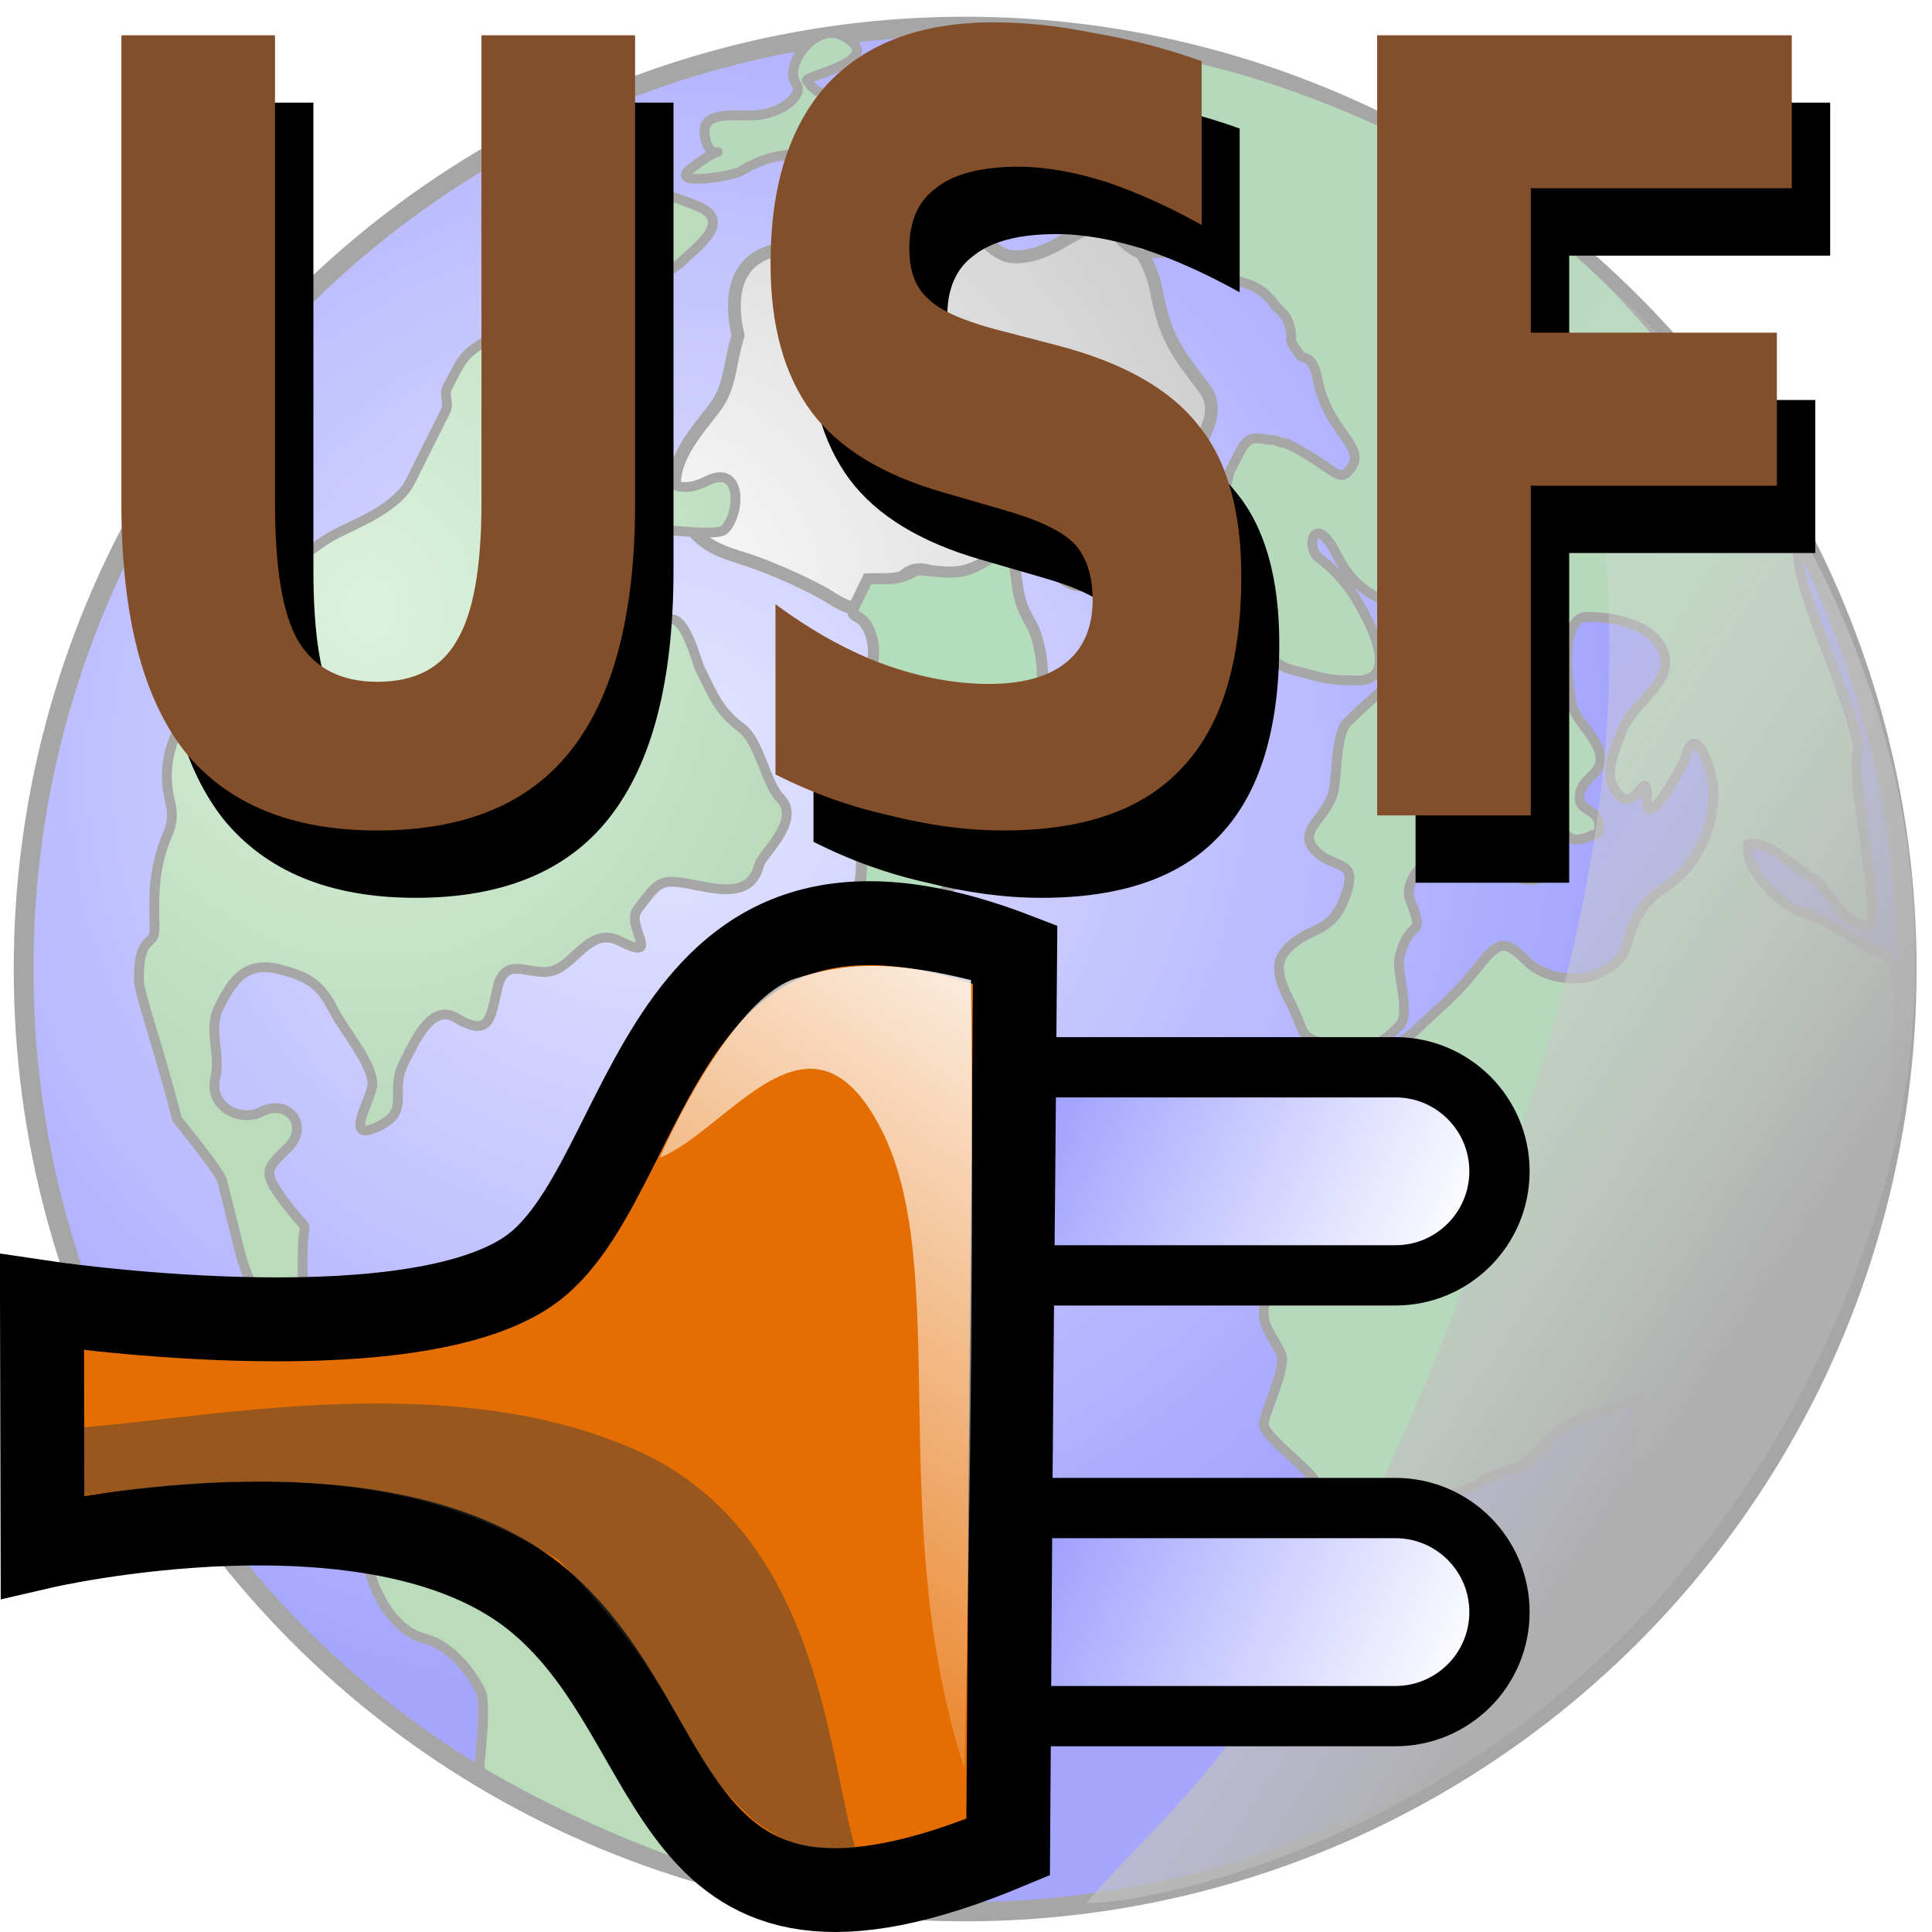
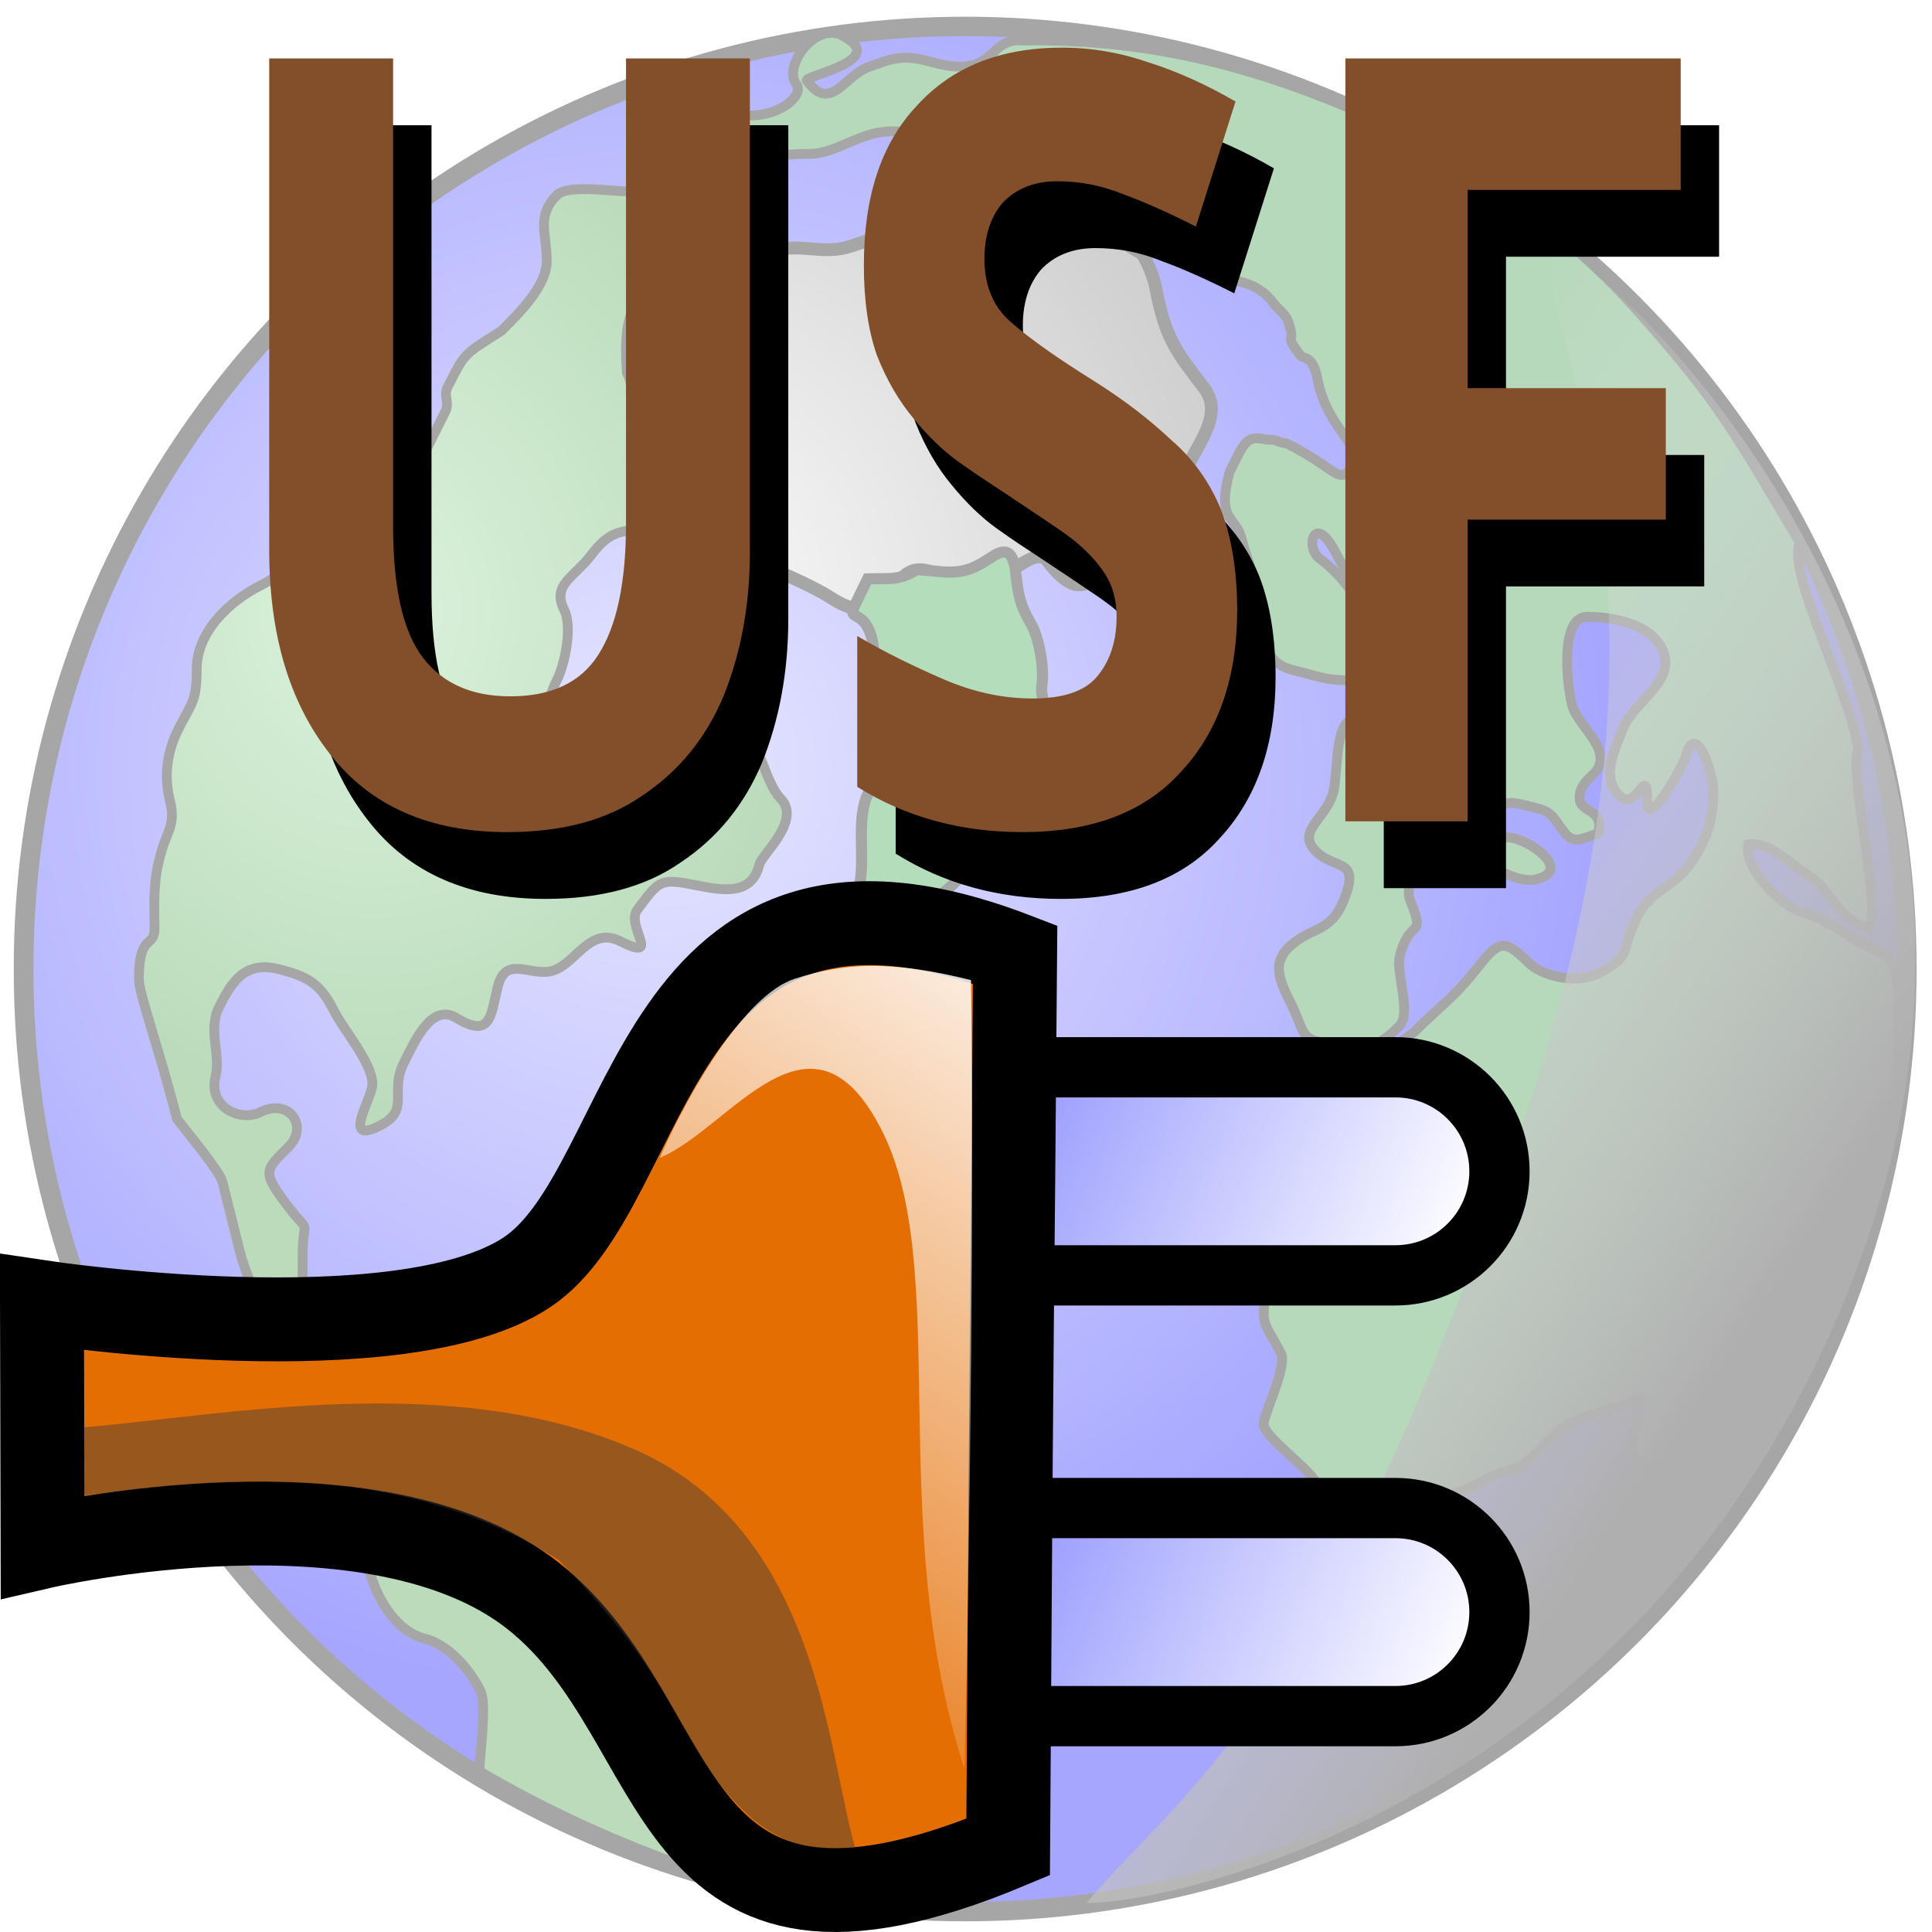
- <svg xmlns="http://www.w3.org/2000/svg" xmlns:xlink="http://www.w3.org/1999/xlink" width="16px" height="16px" id="svg6806">
+ <svg xmlns="http://www.w3.org/2000/svg" xmlns:xlink="http://www.w3.org/1999/xlink" width="16px" height="16px" id="svg6806" version="1.1">
  <defs id="defs6808">
    <linearGradient id="linearGradient3285">
      <stop style="stop-color:#ffffff;stop-opacity:1;" offset="0" id="stop3287" />
      <stop style="stop-color:#6e6e6e;stop-opacity:1;" offset="1" id="stop3289" />
    </linearGradient>
    <linearGradient id="linearGradient3270">
      <stop style="stop-color:#1a1a1a;stop-opacity:1;" offset="0" id="stop3272" />
      <stop style="stop-color:#c3c3c3;stop-opacity:0;" offset="1" id="stop3274" />
    </linearGradient>
    <linearGradient id="linearGradient3254">
      <stop id="stop3256" offset="0" style="stop-color:#9bda9e;stop-opacity:1;" />
      <stop id="stop3258" offset="1" style="stop-color:#399a3d;stop-opacity:1;" />
    </linearGradient>
    <linearGradient id="linearGradient3240">
      <stop id="stop3242" offset="0" style="stop-color:#b6b8ff;stop-opacity:1;" />
      <stop id="stop3244" offset="1" style="stop-color:#0000ff;stop-opacity:1;" />
    </linearGradient>
    <linearGradient id="linearGradient2851">
      <stop style="stop-color:#000000;stop-opacity:1;" offset="0" id="stop2853" />
      <stop style="stop-color:#000000;stop-opacity:0;" offset="1" id="stop2855" />
    </linearGradient>
    <linearGradient id="linearGradient7278">
      <stop style="stop-color:#ffffff;stop-opacity:1;" offset="0" id="stop7280" />
      <stop style="stop-color:#ffffff;stop-opacity:0;" offset="1" id="stop7282" />
    </linearGradient>
    <linearGradient id="linearGradient7262">
      <stop style="stop-color:#888bfe;stop-opacity:1;" offset="0" id="stop7264" />
      <stop style="stop-color:#ffffff;stop-opacity:1;" offset="1" id="stop7266" />
    </linearGradient>
    <linearGradient xlink:href="#linearGradient7262" id="linearGradient7268" x1="4.597" y1="5.552" x2="6.807" y2="0.582" gradientUnits="userSpaceOnUse" gradientTransform="translate(-0.9556444,0.3822577)" />
    <linearGradient xlink:href="#linearGradient7262" id="linearGradient7272" gradientUnits="userSpaceOnUse" gradientTransform="translate(4.93629,0.2935463)" x1="4.597" y1="5.552" x2="6.807" y2="0.582" />
    <linearGradient xlink:href="#linearGradient7278" id="linearGradient7284" x1="2.84" y1="2.832" x2="12.407" y2="9.199" gradientUnits="userSpaceOnUse" />
    <radialGradient xlink:href="#linearGradient3240" id="radialGradient2857" cx="-203.727" cy="389.867" fx="-203.727" fy="389.867" r="779.433" gradientTransform="translate(0,5.1869245e-5)" gradientUnits="userSpaceOnUse" />
    <radialGradient xlink:href="#linearGradient3254" id="radialGradient3252" cx="3.09" cy="6.514" fx="3.09" fy="6.514" r="3.637" gradientTransform="matrix(0.9975375,-4.2549656e-2,4.9462775e-2,1.159609,-0.3492926,-2.375735)" gradientUnits="userSpaceOnUse" />
    <linearGradient xlink:href="#linearGradient3270" id="linearGradient3276" x1="15.382" y1="9.685" x2="10.06" y2="6.181" gradientUnits="userSpaceOnUse" gradientTransform="matrix(0.9984446,0,0,0.9984446,-8.3930412e-4,2.2814117e-4)" />
    <radialGradient xlink:href="#linearGradient3285" id="radialGradient3291" cx="5.687" cy="3.506" fx="5.687" fy="3.506" r="1.996" gradientTransform="matrix(2.791767,-0.3524404,0.1956759,2.6383,-11.53804,-2.109557)" gradientUnits="userSpaceOnUse" />
    <linearGradient xlink:href="#linearGradient7262" id="linearGradient3293" gradientUnits="userSpaceOnUse" gradientTransform="matrix(0.6958568,0,0,0.6958568,8.990396,-11.19594)" x1="4.597" y1="5.552" x2="6.807" y2="0.582" />
    <linearGradient xlink:href="#linearGradient7262" id="linearGradient3295" gradientUnits="userSpaceOnUse" gradientTransform="matrix(0.6958568,0,0,0.6958568,4.890453,-11.13421)" x1="4.597" y1="5.552" x2="6.807" y2="0.582" />
    <linearGradient xlink:href="#linearGradient7278" id="linearGradient3297" gradientUnits="userSpaceOnUse" gradientTransform="matrix(0,0.6958568,-0.6958568,0,11.40021,5.555445)" x1="2.84" y1="2.832" x2="12.407" y2="9.199" />
    <linearGradient xlink:href="#linearGradient7278" id="linearGradient3301" gradientUnits="userSpaceOnUse" gradientTransform="matrix(0,0.6958568,-0.6958568,0,10.70771,15.43044)" x1="2.84" y1="2.832" x2="12.407" y2="9.199" />
    <linearGradient xlink:href="#linearGradient7262" id="linearGradient3305" gradientUnits="userSpaceOnUse" gradientTransform="matrix(0.8211366,0,0,0.8211366,14.18956,-11.55889)" x1="4.597" y1="5.552" x2="6.807" y2="0.582" />
    <linearGradient xlink:href="#linearGradient7262" id="linearGradient3308" gradientUnits="userSpaceOnUse" gradientTransform="matrix(0.6958568,0,0,0.6958568,18.86539,-10.50345)" x1="4.597" y1="5.552" x2="6.807" y2="0.582" />
    <linearGradient xlink:href="#linearGradient7262" id="linearGradient3312" gradientUnits="userSpaceOnUse" gradientTransform="matrix(0.8211366,0,0,0.8211366,17.87602,-11.51794)" x1="4.597" y1="5.552" x2="6.807" y2="0.582" />
    <linearGradient xlink:href="#linearGradient7262" id="linearGradient3321" gradientUnits="userSpaceOnUse" gradientTransform="matrix(0.8211366,0,0,0.8211366,17.87602,-11.51794)" x1="4.597" y1="5.552" x2="6.807" y2="0.582" />
    <linearGradient xlink:href="#linearGradient7262" id="linearGradient3323" gradientUnits="userSpaceOnUse" gradientTransform="matrix(0.8211366,0,0,0.8211366,14.18956,-11.55889)" x1="4.597" y1="5.552" x2="6.807" y2="0.582" />
    <linearGradient xlink:href="#linearGradient7278" id="linearGradient3325" gradientUnits="userSpaceOnUse" gradientTransform="matrix(0,0.6958568,-0.6958568,0,10.70771,15.43044)" x1="2.84" y1="2.832" x2="12.407" y2="9.199" />
    <linearGradient xlink:href="#linearGradient7278" id="linearGradient3329" gradientUnits="userSpaceOnUse" gradientTransform="matrix(0,0.6958568,-0.6958568,0,11.2697,16.5939)" x1="2.84" y1="2.832" x2="12.407" y2="9.199" />
    <linearGradient xlink:href="#linearGradient7262" id="linearGradient3333" gradientUnits="userSpaceOnUse" gradientTransform="matrix(0.8211366,0,0,0.8211366,15.03448,-12.65556)" x1="4.597" y1="5.552" x2="6.807" y2="0.582" />
    <linearGradient xlink:href="#linearGradient7262" id="linearGradient3336" gradientUnits="userSpaceOnUse" gradientTransform="matrix(0.8211366,0,0,0.8211366,19.03949,-12.07993)" x1="4.597" y1="5.552" x2="6.807" y2="0.582" />
    <linearGradient xlink:href="#linearGradient7262" id="linearGradient3340" gradientUnits="userSpaceOnUse" gradientTransform="matrix(0.8211366,0,0,0.8211366,20.18956,-15.55889)" x1="4.597" y1="5.552" x2="6.807" y2="0.582" />
    <linearGradient xlink:href="#linearGradient7262" id="linearGradient3344" gradientUnits="userSpaceOnUse" gradientTransform="matrix(0.8211366,0,0,0.8211366,18.88206,-12.65555)" x1="4.597" y1="5.552" x2="6.807" y2="0.582" />
    <linearGradient xlink:href="#linearGradient7262" id="linearGradient3353" gradientUnits="userSpaceOnUse" gradientTransform="matrix(0.8211366,0,0,0.8211366,18.88206,-12.65555)" x1="4.597" y1="5.552" x2="6.807" y2="0.582" />
    <linearGradient xlink:href="#linearGradient7262" id="linearGradient3355" gradientUnits="userSpaceOnUse" gradientTransform="matrix(0.8211366,0,0,0.8211366,15.03448,-12.65556)" x1="4.597" y1="5.552" x2="6.807" y2="0.582" />
    <linearGradient xlink:href="#linearGradient7278" id="linearGradient3357" gradientUnits="userSpaceOnUse" gradientTransform="matrix(0,0.6958568,-0.6958568,0,11.2697,16.5939)" x1="2.84" y1="2.832" x2="12.407" y2="9.199" />
    <linearGradient xlink:href="#linearGradient7278" id="linearGradient3361" gradientUnits="userSpaceOnUse" gradientTransform="matrix(0,0.6958568,-0.6958568,0,9.67696,16.21164)" x1="2.84" y1="2.832" x2="12.407" y2="9.199" />
    <linearGradient xlink:href="#linearGradient7262" id="linearGradient3365" gradientUnits="userSpaceOnUse" gradientTransform="matrix(0.8211366,0,0,0.8211366,14.14254,-19.95031)" x1="4.597" y1="5.552" x2="6.807" y2="0.582" />
    <linearGradient xlink:href="#linearGradient7262" id="linearGradient3368" gradientUnits="userSpaceOnUse" gradientTransform="matrix(0.8211366,0,0,0.8211366,17.79899,-19.95031)" x1="4.597" y1="5.552" x2="6.807" y2="0.582" />
    <linearGradient xlink:href="#linearGradient7262" id="linearGradient3378" gradientUnits="userSpaceOnUse" gradientTransform="matrix(0.8211366,0,0,0.8211366,17.79899,-19.95031)" x1="4.597" y1="5.552" x2="6.807" y2="0.582" />
    <linearGradient xlink:href="#linearGradient7262" id="linearGradient3380" gradientUnits="userSpaceOnUse" gradientTransform="matrix(0.8211366,0,0,0.8211366,14.14254,-19.95031)" x1="4.597" y1="5.552" x2="6.807" y2="0.582" />
    <linearGradient xlink:href="#linearGradient7262" id="linearGradient3390" gradientUnits="userSpaceOnUse" gradientTransform="matrix(0.8211366,0,0,0.8211366,17.79899,-19.95031)" x1="4.597" y1="5.552" x2="6.807" y2="0.582" />
    <linearGradient xlink:href="#linearGradient7262" id="linearGradient3392" gradientUnits="userSpaceOnUse" gradientTransform="matrix(0.8211366,0,0,0.8211366,14.14254,-19.95031)" x1="4.597" y1="5.552" x2="6.807" y2="0.582" />
    <linearGradient xlink:href="#linearGradient7278" id="linearGradient3394" gradientUnits="userSpaceOnUse" gradientTransform="matrix(0,0.6958568,-0.6958568,0,9.67696,16.21164)" x1="2.84" y1="2.832" x2="12.407" y2="9.199" />
    <radialGradient xlink:href="#linearGradient3240" id="radialGradient4759" gradientUnits="userSpaceOnUse" gradientTransform="translate(0,5.1869245e-5)" cx="-203.727" cy="389.867" fx="-203.727" fy="389.867" r="779.433" />
  </defs>
  <g id="layer1">
    <g id="g3068" style="opacity:0.349">
      <a style="fill:url(#radialGradient2857);fill-opacity:1" transform="matrix(1.0107939e-2,0,0,1.0107939e-2,5.509436,1.835267)" id="a7312">
        <path style="opacity:1;fill:url(#radialGradient4759);fill-opacity:1;stroke:#000000;stroke-width:16.147;stroke-miterlimit:4;stroke-dasharray:none;stroke-opacity:1" id="path1961" d="M 820,558.076 A 771.429,785.714 0 1 1 -722.857,558.076 A 771.429,785.714 0 1 1 820,558.076 z" transform="matrix(1.000006,0,0,0.981824,197.1427,64.42932)" />
      </a>
      <path id="path3740" d="M 6.112,2.778 C 6.044,2.478 6.074,2.183 6.378,2.084 C 6.622,2.004 6.809,2.116 7.043,2.04 C 7.307,1.954 7.528,1.861 7.775,1.78 C 8.028,1.697 8.146,2.127 8.407,2.127 C 8.681,2.127 8.824,1.948 9.073,1.867 C 9.298,1.793 9.522,2.13 9.572,2.387 C 9.651,2.802 9.74,2.911 9.971,3.212 C 10.17,3.472 9.824,3.76 9.771,4.037 C 9.709,4.361 9.623,4.824 9.339,4.731 C 9.05,4.637 9.015,5.09 8.673,4.644 C 8.564,4.502 8.289,4.861 8.075,4.861 C 7.847,4.861 7.632,4.571 7.442,4.818 C 7.269,5.045 7.142,5.121 6.877,4.948 C 6.725,4.849 6.376,4.698 6.212,4.644 C 5.947,4.558 5.747,4.516 5.613,4.167 C 5.496,3.861 5.772,3.569 5.912,3.386 C 6.055,3.2 6.036,3.027 6.112,2.778 z" style="fill:url(#radialGradient3291);fill-opacity:1;fill-rule:evenodd;stroke:#000000;stroke-width:0.106;stroke-linecap:butt;stroke-linejoin:miter;stroke-miterlimit:4;stroke-dasharray:none;stroke-opacity:1" />
      <path id="path3742" d="M 5.192,3.087 C 5.299,3.301 5.14,3.499 5.307,3.722 C 5.473,3.943 5.566,4.127 5.856,3.982 C 6.147,3.837 6.135,4.252 6,4.386 C 5.945,4.442 5.541,4.386 5.452,4.386 C 5.176,4.386 5.06,4.379 4.903,4.588 C 4.757,4.783 4.567,4.84 4.672,5.05 C 4.746,5.199 4.671,5.515 4.614,5.628 C 4.52,5.817 4.489,6.014 4.585,6.206 C 4.677,6.388 4.99,6.537 4.99,6.234 C 4.99,5.949 5.157,5.952 5.336,5.772 C 5.452,5.656 5.327,5.319 5.481,5.166 C 5.656,4.991 5.757,5.459 5.798,5.541 C 5.913,5.772 5.954,5.889 6.145,6.032 C 6.288,6.139 6.343,6.49 6.462,6.61 C 6.644,6.791 6.31,7.075 6.289,7.159 C 6.226,7.412 6.003,7.379 5.769,7.332 C 5.463,7.271 5.463,7.288 5.278,7.534 C 5.178,7.669 5.492,7.973 5.134,7.794 C 4.902,7.678 4.788,7.938 4.614,8.025 C 4.424,8.12 4.194,7.886 4.123,8.169 C 4.062,8.412 4.069,8.605 3.777,8.429 C 3.573,8.307 3.438,8.617 3.343,8.805 C 3.222,9.048 3.405,9.193 3.141,9.325 C 2.823,9.484 3.084,9.097 3.084,8.978 C 3.084,8.802 2.844,8.528 2.766,8.372 C 2.651,8.142 2.548,8.086 2.304,8.025 C 2.019,7.954 1.911,8.147 1.813,8.343 C 1.72,8.528 1.831,8.731 1.784,8.92 C 1.724,9.161 1.983,9.297 2.159,9.209 C 2.398,9.09 2.558,9.331 2.39,9.498 C 2.204,9.684 2.164,9.696 2.362,9.96 C 2.594,10.27 2.506,10.03 2.506,10.422 C 2.506,10.538 2.506,10.653 2.506,10.769 C 2.506,10.881 2.491,11.002 2.654,11.101 C 2.852,11.221 2.948,11.294 3.158,11.252 C 3.337,11.216 3.457,11.288 3.603,11.346 C 3.81,11.429 3.918,11.673 4.094,11.779 C 4.32,11.915 4.497,12.004 4.73,12.097 C 4.907,12.168 5.139,12.267 5.25,12.415 C 5.379,12.587 5.554,12.759 5.712,12.877 C 5.896,13.015 6.119,13.053 6.289,13.223 C 6.448,13.382 6.603,13.392 6.78,13.628 C 6.946,13.849 7.178,13.87 7.387,13.974 C 7.569,14.065 7.703,13.685 7.935,13.916 C 8.056,14.037 8.251,14.197 8.282,14.321 C 8.34,14.553 8.035,14.638 7.878,14.638 C 7.754,14.638 7.861,14.664 7.82,14.725 C 7.665,14.725 7.733,15.072 7.589,15.129 C 7.52,15.157 7.42,15.172 7.358,15.187 L 7.213,15.187 C 7.175,15.178 7.136,15.168 7.098,15.158 C 6.973,15.127 6.643,15.357 6.52,15.418 C 6.365,15.496 6.1,15.464 5.939,15.545 C 5.272,15.334 4.575,15.025 3.975,14.671 C 3.954,14.656 4.041,14.127 3.979,14.003 C 3.883,13.811 3.706,13.617 3.517,13.57 C 3.262,13.506 3.107,13.202 3.055,12.992 C 2.998,12.764 2.919,12.564 2.737,12.472 C 2.431,12.319 2.709,12.111 2.852,12.039 C 3.057,11.937 3.129,11.661 2.997,11.519 C 2.778,11.285 2.688,11.358 2.506,11.267 C 2.356,11.192 2.233,11.119 2.188,10.942 C 2.14,10.747 2.036,10.564 1.986,10.364 C 1.936,10.165 1.89,9.979 1.842,9.787 C 1.819,9.698 1.538,9.362 1.466,9.267 C 1.308,8.653 1.15,8.228 1.15,8.106 C 1.151,7.715 1.285,7.86 1.28,7.678 C 1.272,7.357 1.282,7.228 1.347,7.018 C 1.386,6.891 1.454,6.82 1.409,6.639 C 1.353,6.417 1.386,6.221 1.477,6.039 C 1.587,5.819 1.629,5.812 1.629,5.543 C 1.629,5.239 1.89,4.983 2.159,4.848 C 2.397,4.73 2.572,4.526 2.795,4.415 C 2.991,4.317 3.293,4.199 3.401,3.982 C 3.499,3.787 3.594,3.596 3.69,3.404 C 3.723,3.338 3.673,3.272 3.704,3.211 C 3.857,2.913 3.831,2.945 4.152,2.74 C 4.295,2.597 4.528,2.371 4.528,2.162 C 4.528,1.929 4.438,1.79 4.614,1.614 C 4.701,1.527 5.075,1.585 5.192,1.585 C 5.454,1.585 5.545,1.614 5.769,1.704 C 6.081,1.829 5.777,2.036 5.632,2.18 C 5.263,2.439 5.152,2.545 5.192,3.087 z" style="fill:url(#radialGradient3252);fill-opacity:1;fill-rule:evenodd;stroke:#000000;stroke-width:0.081;stroke-linecap:butt;stroke-linejoin:miter;stroke-miterlimit:4;stroke-dasharray:none;stroke-opacity:1" />
      <path id="path5518" d="M 7.185,4.794 C 7.151,4.863 7.118,4.932 7.084,5.002 C 7.01,5.153 7.144,5.037 7.214,5.265 C 7.263,5.424 7.203,5.515 7.228,5.679 C 7.256,5.856 7.352,5.995 7.373,6.187 C 7.38,6.255 7.25,6.472 7.214,6.526 C 7.084,6.726 7.158,7.033 7.127,7.279 C 7.096,7.442 7.272,7.611 7.272,7.768 C 7.272,7.894 7.395,7.938 7.474,7.938 C 7.626,7.938 7.637,7.915 7.676,7.787 C 7.706,7.689 7.718,7.468 7.791,7.411 C 7.842,7.371 8.022,7.219 8.022,7.147 C 8.022,7.005 8.19,6.872 8.267,6.771 C 8.354,6.657 8.473,6.571 8.57,6.507 C 8.712,6.415 8.758,6.357 8.758,6.15 C 8.758,6.014 8.606,5.822 8.628,5.679 C 8.651,5.527 8.601,5.274 8.541,5.171 C 8.442,5 8.435,4.934 8.411,4.738 C 8.393,4.58 8.339,4.531 8.224,4.606 C 8.092,4.693 8.01,4.738 7.863,4.738 C 7.776,4.738 7.684,4.719 7.589,4.719 C 7.438,4.814 7.35,4.787 7.185,4.794 z" style="fill:#299d3d;fill-opacity:1;fill-rule:evenodd;stroke:#000000;stroke-width:0.092;stroke-linecap:butt;stroke-linejoin:miter;stroke-miterlimit:4;stroke-dasharray:none;stroke-opacity:1" />
      <path id="path5522" d="M 10.494,3.642 C 10.32,3.601 10.31,3.655 10.183,3.909 C 10.071,4.322 10.238,4.272 10.284,4.465 C 10.325,4.636 10.429,4.858 10.429,5.028 C 10.429,5.267 10.47,5.49 10.703,5.548 C 10.982,5.618 10.975,5.635 11.245,5.635 C 11.543,5.635 11.398,5.279 11.331,5.144 C 11.225,4.932 11.127,4.775 10.927,4.624 C 10.803,4.531 10.887,4.227 11.071,4.595 C 11.201,4.854 11.337,4.916 11.562,5.028 C 11.815,5.155 11.725,5.443 11.591,5.577 C 11.431,5.737 11.317,5.822 11.158,5.982 C 11.059,6.08 11.077,6.421 11.042,6.559 C 10.987,6.78 10.729,6.881 10.898,7.05 C 11.058,7.21 11.271,7.1 11.129,7.454 C 11.029,7.705 10.89,7.677 10.725,7.801 C 10.519,7.955 10.587,8.103 10.696,8.321 C 10.812,8.553 10.757,8.638 11.071,8.638 C 11.37,8.638 11.376,8.709 11.591,8.494 C 11.689,8.396 11.56,8.05 11.591,7.924 C 11.677,7.58 11.813,7.793 11.678,7.454 C 11.613,7.293 11.844,7.043 12.017,7.043 C 12.192,7.043 12.512,7.334 12.725,7.281 C 13.035,7.203 12.642,6.935 12.486,6.935 C 12.284,6.935 11.956,6.793 12.313,6.704 C 12.548,6.645 12.445,6.621 12.739,6.696 C 12.863,6.728 12.872,6.79 12.961,6.9 C 13.029,6.983 13.091,6.956 13.237,6.898 C 13.285,6.694 13.089,6.734 13.082,6.617 C 13.073,6.483 13.2,6.431 13.237,6.357 C 13.325,6.182 13.059,5.998 13.021,5.844 C 12.972,5.652 12.92,5.108 13.143,5.108 C 13.371,5.108 13.721,5.174 13.786,5.433 C 13.842,5.659 13.526,5.823 13.439,6.039 C 13.358,6.243 13.265,6.442 13.411,6.588 C 13.558,6.735 13.642,6.295 13.642,6.646 C 13.642,6.879 13.946,6.325 13.959,6.27 C 14.039,5.951 14.19,6.399 14.19,6.559 C 14.19,6.789 14.126,6.982 13.988,7.166 C 13.838,7.366 13.668,7.372 13.555,7.599 C 13.417,7.875 13.527,7.916 13.237,8.061 C 13.051,8.154 12.768,8.082 12.66,7.974 C 12.44,7.755 12.41,7.796 12.198,8.061 C 12.041,8.257 11.896,8.363 11.736,8.523 C 11.569,8.69 11.32,8.72 11.216,8.927 C 11.124,9.111 10.997,9.35 11.042,9.534 C 11.102,9.772 10.901,9.935 10.754,10.082 C 10.609,10.227 10.538,10.511 10.494,10.689 C 10.423,10.974 10.494,10.979 10.609,11.209 C 10.66,11.31 10.484,11.671 10.465,11.786 C 10.448,11.885 10.836,12.154 10.898,12.277 C 10.98,12.441 11.289,12.321 11.418,12.451 C 11.529,12.561 11.854,12.415 11.967,12.393 C 12.197,12.347 12.323,12.206 12.544,12.162 C 12.675,12.136 12.825,11.877 13.006,11.786 C 13.211,11.684 13.375,11.674 13.555,11.584 C 13.701,11.511 13.409,12.002 13.555,12.075 C 13.759,12.177 13.885,12.199 13.815,12.479 C 13.77,12.659 13.688,12.797 13.627,12.963 C 13.492,13.336 13.593,13.214 13.584,13.476 C 14.212,12.717 14.295,12.65 14.797,11.815 C 15.288,10.921 15.576,10.129 15.692,9.043 C 15.712,8.855 15.721,8.662 15.721,8.465 C 15.721,8.279 15.744,7.958 15.577,7.888 C 15.216,7.736 15.238,7.648 14.883,7.541 C 14.715,7.457 14.434,7.183 14.479,6.992 C 14.65,6.965 14.837,7.162 15.001,7.267 C 15.173,7.378 15.205,7.607 15.475,7.685 C 15.594,7.585 15.304,6.376 15.389,6.205 C 15.324,5.739 14.794,4.739 14.905,4.494 C 14.363,3.578 14.235,3.33 13.548,2.559 C 12.952,1.891 12.224,1.404 11.418,1 C 10.447,0.565 9.553,0.319 8.472,0.336 C 8.22,0.311 8.241,0.552 7.952,0.552 C 7.731,0.552 7.604,0.437 7.375,0.494 C 7.316,0.509 7.259,0.533 7.201,0.552 C 6.986,0.624 6.885,0.939 6.682,0.668 C 6.651,0.627 7.385,0.5 6.97,0.292 C 6.753,0.183 6.482,0.546 6.595,0.697 C 6.66,0.783 6.471,0.956 6.219,0.956 C 6.001,0.956 5.787,0.93 5.844,1.159 C 5.902,1.389 6.087,1.121 5.729,1.39 C 5.512,1.552 6.067,1.458 6.133,1.419 C 6.332,1.299 6.475,1.274 6.71,1.274 C 6.885,1.274 7.079,1.137 7.259,1.101 C 7.512,1.05 7.702,1.149 7.894,1.245 C 7.98,1.288 8.363,1.17 8.443,1.13 C 8.763,0.97 8.601,1.186 8.674,1.332 C 8.722,1.428 9.032,1.412 9.136,1.621 C 9.265,1.879 9.163,1.966 9.454,2.112 C 9.471,2.12 9.748,2.014 10.032,2.227 C 10.22,2.368 10.385,2.294 10.551,2.516 C 10.588,2.565 10.647,2.602 10.667,2.66 C 10.742,2.873 10.622,2.745 10.768,2.942 C 10.797,2.981 10.872,2.93 10.912,3.144 C 10.993,3.567 11.311,3.695 11.194,3.866 C 11.091,4.017 11.079,3.896 10.71,3.7 C 10.691,3.695 10.659,3.671 10.653,3.671 C 10.606,3.671 10.571,3.642 10.53,3.642 C 10.518,3.642 10.506,3.642 10.494,3.642 z" style="fill:#2d913e;fill-opacity:1;fill-rule:evenodd;stroke:#000000;stroke-width:0.081;stroke-linecap:butt;stroke-linejoin:miter;stroke-miterlimit:4;stroke-dasharray:none;stroke-opacity:1" />
      <path id="path3260" d="M 8.997,15.759 C 9.71,15.769 13.832,14.908 15.452,10.303 C 17.053,5.755 13.492,2.291 12.885,2.055 C 12.564,2.592 14.251,4.567 12.575,9.412 C 10.919,14.2 9.873,14.739 8.997,15.759 z" style="fill:url(#linearGradient3276);fill-opacity:1;fill-rule:evenodd;stroke:none;stroke-width:1px;stroke-linecap:butt;stroke-linejoin:miter;stroke-opacity:1" />
    </g>
    <g id="g3382" transform="matrix(0.9984446,0,0,0.9984446,2.192649,-10.16055)">
      <g transform="translate(-9.492734,0.7008058)" id="g3370">
        <rect style="fill:url(#linearGradient3390);fill-opacity:1;fill-rule:evenodd;stroke:#000000;stroke-width:0.5;stroke-miterlimit:4;stroke-dasharray:none;stroke-dashoffset:0;stroke-opacity:1" id="rect3342" width="1.726" height="6.278" x="21.984" y="-19.734" ry="0.863" transform="matrix(0,1,-1,0,0,0)" />
        <rect style="fill:url(#linearGradient3392);fill-opacity:1;fill-rule:evenodd;stroke:#000000;stroke-width:0.5;stroke-miterlimit:4;stroke-dasharray:none;stroke-dashoffset:0;stroke-opacity:1" id="rect6879" width="1.726" height="6.278" x="18.328" y="-19.734" ry="0.863" transform="matrix(0,1,-1,0,0,0)" />
      </g>
      <path id="path6877" d="M -1.848,20.978 C -1.848,20.978 1.133,21.427 2.178,20.727 C 3.245,20.013 3.19,16.928 6.224,18.094 C 6.198,21.448 6.198,20.387 6.166,25.497 C 3.229,26.724 3.558,24.473 2.233,23.419 C 0.909,22.366 -1.843,23.005 -1.843,23.005 L -1.848,20.978 z " style="fill:#e56e03;fill-opacity:1;fill-rule:evenodd;stroke:#000000;stroke-width:0.696px;stroke-linecap:butt;stroke-linejoin:miter;stroke-opacity:1" />
      <path id="path7276" d="M 5.803,24.845 C 5.858,22.573 5.88,20.08 5.858,18.306 C 5.193,18.14 4.809,18.161 4.395,18.295 C 3.985,18.428 3.52,19.226 3.276,19.78 C 3.863,19.537 4.528,18.395 5.116,19.548 C 5.703,20.7 5.138,22.795 5.803,24.845 z " style="fill:url(#linearGradient3394);fill-opacity:1;fill-rule:evenodd;stroke:none;stroke-width:1px;stroke-linecap:butt;stroke-linejoin:miter;stroke-opacity:1" />
      <path id="path7286" d="M -1.5,22.579 C -1.489,22.317 -1.502,22.258 -1.5,22.015 C -0.356,21.921 1.564,21.532 3.077,22.203 C 4.59,22.874 4.663,24.692 4.898,25.507 C 4.566,25.5 4.415,25.542 4.062,25.278 C 3.395,24.684 3.555,24.268 2.441,23.118 C 1.084,22.264 -0.388,22.448 -1.5,22.579 z " style="fill:#3c3c3c;fill-opacity:0.455;fill-rule:evenodd;stroke:none;stroke-width:1px;stroke-linecap:butt;stroke-linejoin:miter;stroke-opacity:1" />
    </g>
    <g id="g2368" transform="translate(-0.2327981,0.2251646)">
-       <text transform="scale(0.8754908,1.142216)" id="text2482" y="6.205" x="1.057" style="font-size:7.752px;font-style:normal;font-variant:normal;font-weight:bold;font-stretch:normal;text-align:start;line-height:125%;writing-mode:lr-tb;text-anchor:start;fill:#000000;fill-opacity:1;stroke:none;stroke-width:1px;stroke-linecap:butt;stroke-linejoin:miter;stroke-opacity:1;font-family:Microsoft Sans Serif, Bitstream Vera Sans, Helvetica, Arial" xml:space="preserve">
-         <tspan y="6.205" x="1.057" id="tspan2484">USF</tspan>
+       <text transform="scale(0.8754908,1.142216)" id="text2482" y="6.245" x="2.518" style="font-style:normal;font-variant:normal;font-weight:bold;font-stretch:normal;line-height:0%;font-family:'Microsoft Sans Serif', 'Bitstream Vera Sans', Helvetica, Arial;text-align:start;writing-mode:lr-tb;text-anchor:start;fill:#000000;fill-opacity:1;stroke:none;stroke-width:1px;stroke-linecap:butt;stroke-linejoin:miter;stroke-opacity:1" xml:space="preserve">
+         <tspan y="6.245" x="2.518" id="tspan2484" style="font-style:normal;font-variant:normal;font-weight:bold;font-stretch:normal;font-size:7.752px;line-height:1.25;font-family:'Noto Sans';-inkscape-font-specification:'Noto Sans, Bold';font-variant-ligatures:normal;font-variant-caps:normal;font-variant-numeric:normal;font-feature-settings:normal;text-align:start;writing-mode:lr-tb;text-anchor:start">USF</tspan>
      </text>
-       <text transform="scale(0.8754908,1.142216)" id="text2478" y="5.714" x="0.696" style="font-size:7.752px;font-style:normal;font-variant:normal;font-weight:bold;font-stretch:normal;text-align:start;line-height:125%;writing-mode:lr-tb;text-anchor:start;fill:#834f2a;fill-opacity:1;stroke:none;stroke-width:1px;stroke-linecap:butt;stroke-linejoin:miter;stroke-opacity:1;font-family:Microsoft Sans Serif, Bitstream Vera Sans, Helvetica, Arial" xml:space="preserve">
-         <tspan y="5.714" x="0.696" id="tspan2480">USF</tspan>
+       <text transform="scale(0.8754908,1.142216)" id="text2478" y="5.754" x="2.158" style="font-style:normal;font-variant:normal;font-weight:bold;font-stretch:normal;line-height:0%;font-family:'Microsoft Sans Serif', 'Bitstream Vera Sans', Helvetica, Arial;text-align:start;writing-mode:lr-tb;text-anchor:start;fill:#834f2a;fill-opacity:1;stroke:none;stroke-width:1px;stroke-linecap:butt;stroke-linejoin:miter;stroke-opacity:1" xml:space="preserve">
+         <tspan y="5.754" x="2.158" id="tspan2480" style="font-style:normal;font-variant:normal;font-weight:bold;font-stretch:normal;font-size:7.752px;line-height:1.25;font-family:'Noto Sans';-inkscape-font-specification:'Noto Sans, Bold';font-variant-ligatures:normal;font-variant-caps:normal;font-variant-numeric:normal;font-feature-settings:normal;text-align:start;writing-mode:lr-tb;text-anchor:start">USF</tspan>
      </text>
    </g>
  </g>
</svg>
